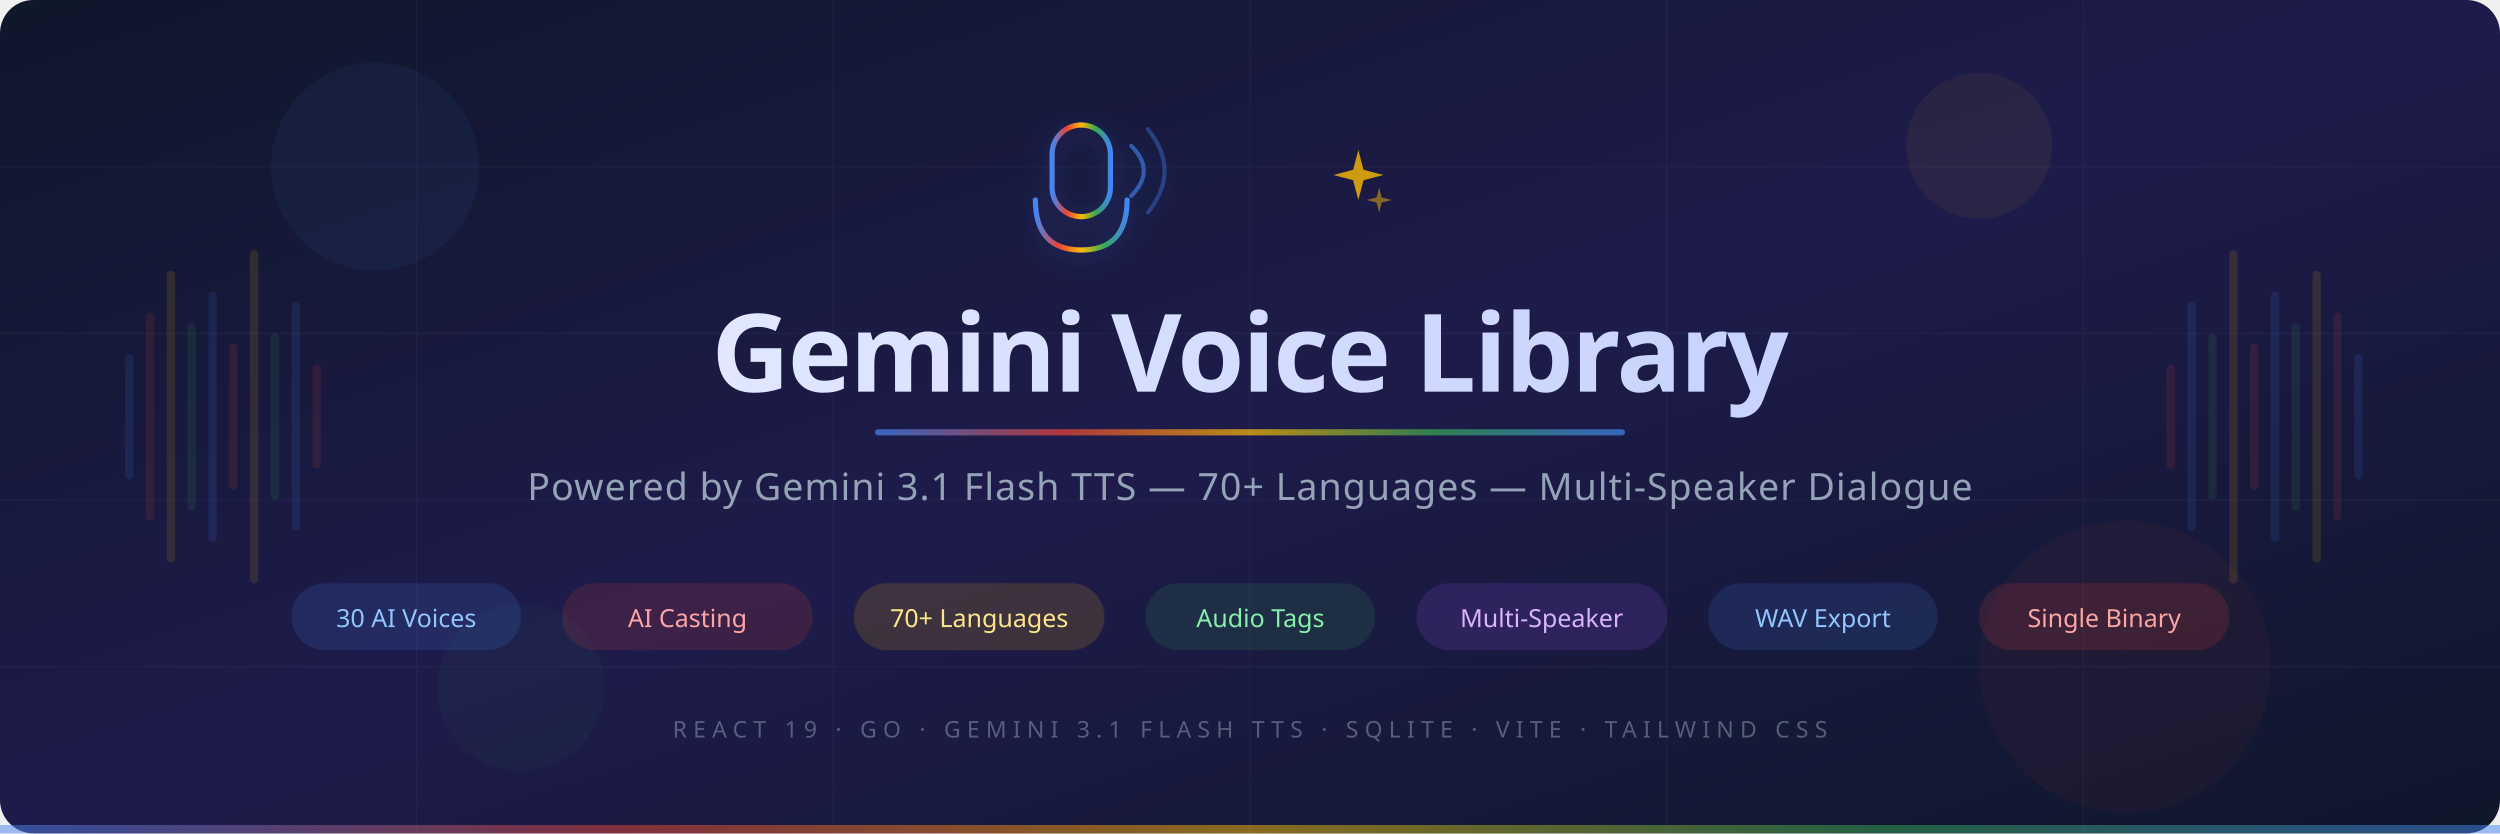
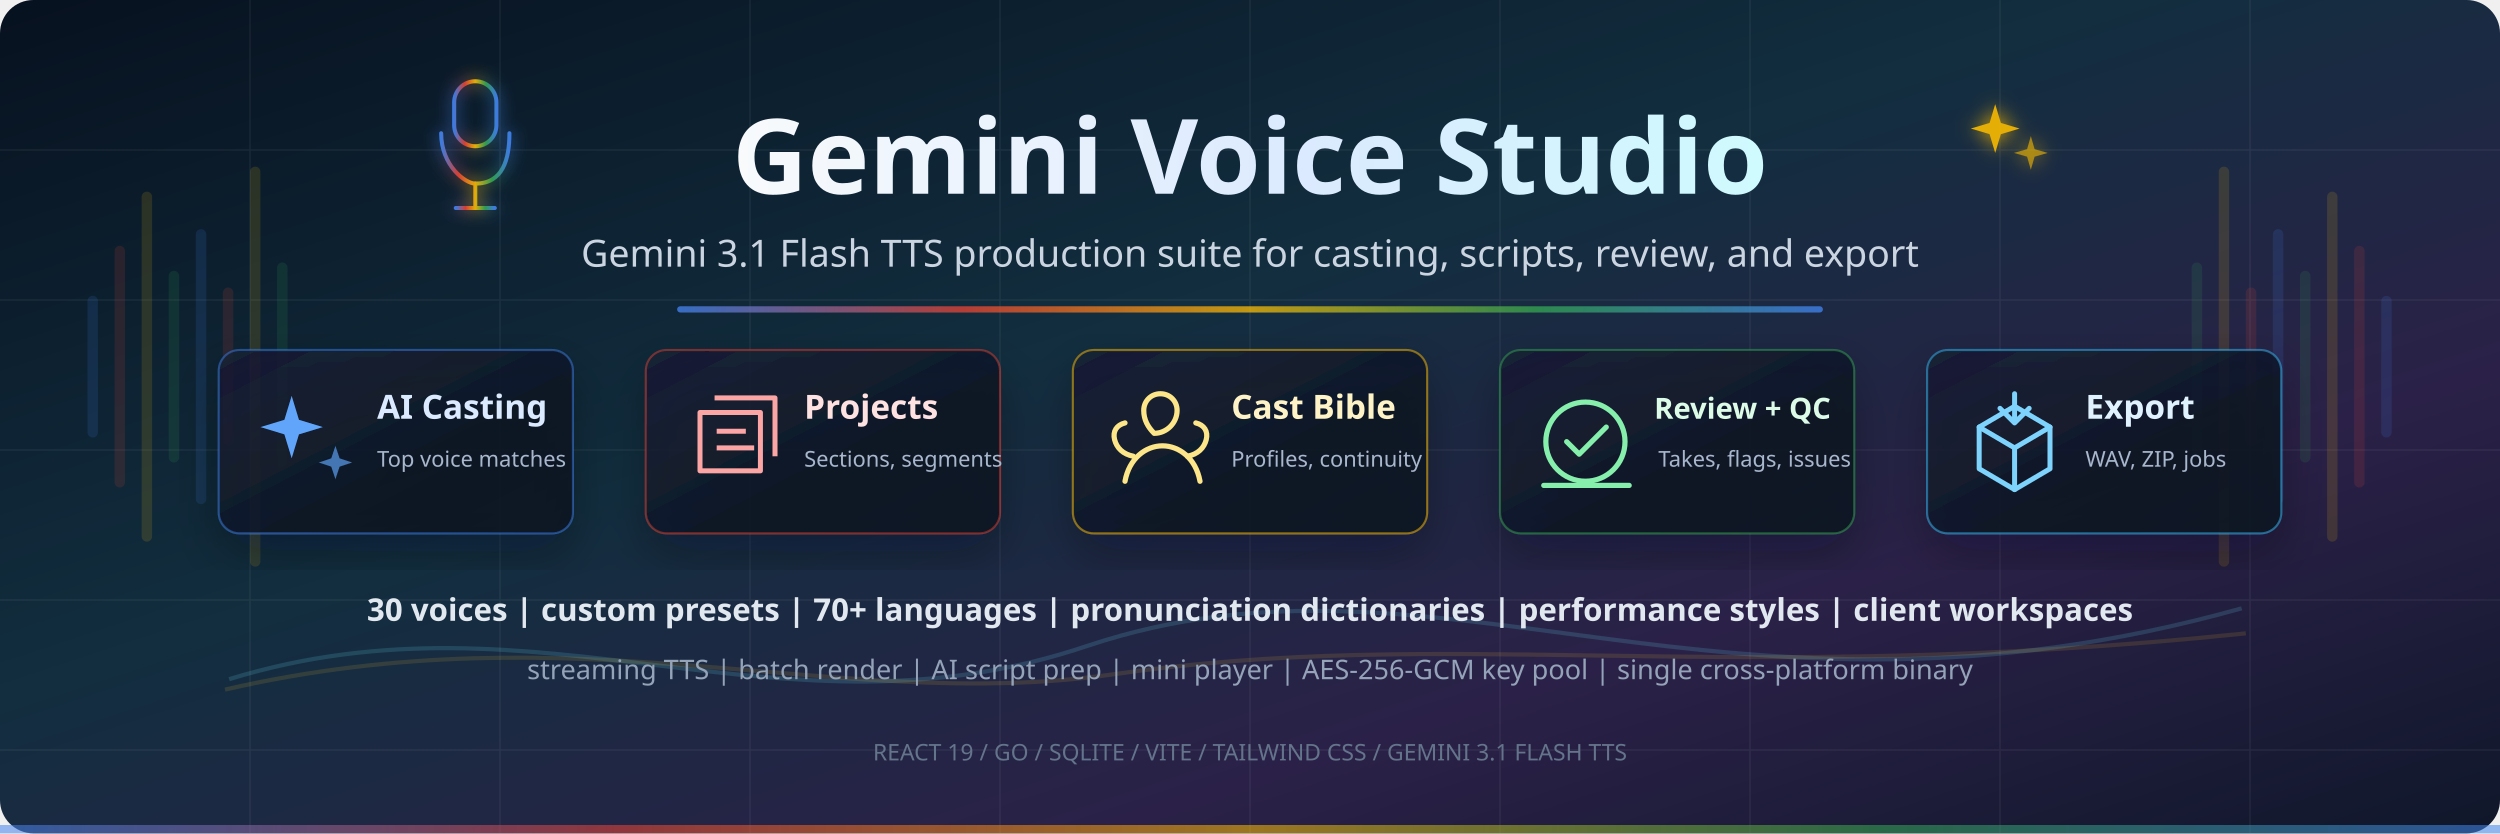
- <svg xmlns="http://www.w3.org/2000/svg" viewBox="0 0 1200 400" width="1200" height="400">
+ <svg xmlns="http://www.w3.org/2000/svg" viewBox="0 0 1200 400" width="1200" height="400" role="img" aria-labelledby="title desc">
  <defs>
    <linearGradient id="bg" x1="0%" y1="0%" x2="100%" y2="100%">
-       <stop offset="0%" stop-color="#0f172a" />
-       <stop offset="50%" stop-color="#1e1b4b" />
+       <stop offset="0%" stop-color="#07111f" />
+       <stop offset="42%" stop-color="#122e3f" />
+       <stop offset="72%" stop-color="#2b2148" />
      <stop offset="100%" stop-color="#0f172a" />
    </linearGradient>
    <linearGradient id="accent" x1="0%" y1="0%" x2="100%" y2="0%">
      <stop offset="0%" stop-color="#4285F4" />
      <stop offset="25%" stop-color="#EA4335" />
      <stop offset="50%" stop-color="#FBBC04" />
      <stop offset="75%" stop-color="#34A853" />
      <stop offset="100%" stop-color="#4285F4" />
    </linearGradient>
+     <linearGradient id="panel" x1="0%" y1="0%" x2="100%" y2="100%">
+       <stop offset="0%" stop-color="#172033" stop-opacity="0.82" />
+       <stop offset="100%" stop-color="#0b1220" stop-opacity="0.92" />
+     </linearGradient>
    <linearGradient id="titleGrad" x1="0%" y1="0%" x2="100%" y2="0%">
-       <stop offset="0%" stop-color="#e0e7ff" />
-       <stop offset="100%" stop-color="#c7d2fe" />
+       <stop offset="0%" stop-color="#f8fafc" />
+       <stop offset="55%" stop-color="#dbeafe" />
+       <stop offset="100%" stop-color="#cffafe" />
    </linearGradient>
-     <filter id="glow" x="-20%" y="-20%" width="140%" height="140%">
-       <feGaussianBlur stdDeviation="8" result="blur" />
+     <filter id="shadow" x="-20%" y="-20%" width="140%" height="140%">
+       <feDropShadow dx="0" dy="10" stdDeviation="12" flood-color="#020617" flood-opacity="0.35" />
+     </filter>
+     <filter id="softGlow" x="-60%" y="-60%" width="220%" height="220%">
+       <feGaussianBlur stdDeviation="5" result="blur" />
      <feComposite in="SourceGraphic" in2="blur" operator="over" />
    </filter>
-     <filter id="shadow">
-       <feDropShadow dx="0" dy="2" stdDeviation="6" flood-color="#4285F4" flood-opacity="0.3" />
-     </filter>
-     <clipPath id="waveClip">
+     <clipPath id="bannerClip">
      <rect x="0" y="0" width="1200" height="400" rx="16" />
    </clipPath>
  </defs>
  <rect width="1200" height="400" rx="16" fill="url(#bg)" />
-   <g opacity="0.04" clip-path="url(#waveClip)">
-     <line x1="0" y1="80" x2="1200" y2="80" stroke="#fff" stroke-width="0.5" />
-     <line x1="0" y1="160" x2="1200" y2="160" stroke="#fff" stroke-width="0.5" />
-     <line x1="0" y1="240" x2="1200" y2="240" stroke="#fff" stroke-width="0.5" />
-     <line x1="0" y1="320" x2="1200" y2="320" stroke="#fff" stroke-width="0.5" />
-     <line x1="200" y1="0" x2="200" y2="400" stroke="#fff" stroke-width="0.5" />
-     <line x1="400" y1="0" x2="400" y2="400" stroke="#fff" stroke-width="0.5" />
-     <line x1="600" y1="0" x2="600" y2="400" stroke="#fff" stroke-width="0.5" />
-     <line x1="800" y1="0" x2="800" y2="400" stroke="#fff" stroke-width="0.5" />
-     <line x1="1000" y1="0" x2="1000" y2="400" stroke="#fff" stroke-width="0.5" />
+   <g clip-path="url(#bannerClip)">
+     <g opacity="0.06">
+       <path d="M0 72 H1200 M0 144 H1200 M0 216 H1200 M0 288 H1200 M0 360 H1200" stroke="#ffffff" stroke-width="0.7" />
+       <path d="M120 0 V400 M240 0 V400 M360 0 V400 M480 0 V400 M600 0 V400 M720 0 V400 M840 0 V400 M960 0 V400 M1080 0 V400" stroke="#ffffff" stroke-width="0.7" />
+     </g>
+     <g opacity="0.14" transform="translate(42 176)">
+       <rect x="0" y="-34" width="5" height="68" rx="2.5" fill="#4285F4" />
+       <rect x="13" y="-58" width="5" height="116" rx="2.5" fill="#EA4335" />
+       <rect x="26" y="-84" width="5" height="168" rx="2.5" fill="#FBBC04" />
+       <rect x="39" y="-46" width="5" height="92" rx="2.5" fill="#34A853" />
+       <rect x="52" y="-66" width="5" height="132" rx="2.5" fill="#4285F4" />
+       <rect x="65" y="-38" width="5" height="76" rx="2.5" fill="#EA4335" />
+       <rect x="78" y="-96" width="5" height="192" rx="2.5" fill="#FBBC04" />
+       <rect x="91" y="-50" width="5" height="100" rx="2.5" fill="#34A853" />
+     </g>
+     <g opacity="0.14" transform="translate(1052 176)">
+       <rect x="0" y="-50" width="5" height="100" rx="2.5" fill="#34A853" />
+       <rect x="13" y="-96" width="5" height="192" rx="2.5" fill="#FBBC04" />
+       <rect x="26" y="-38" width="5" height="76" rx="2.5" fill="#EA4335" />
+       <rect x="39" y="-66" width="5" height="132" rx="2.5" fill="#4285F4" />
+       <rect x="52" y="-46" width="5" height="92" rx="2.5" fill="#34A853" />
+       <rect x="65" y="-84" width="5" height="168" rx="2.5" fill="#FBBC04" />
+       <rect x="78" y="-58" width="5" height="116" rx="2.5" fill="#EA4335" />
+       <rect x="91" y="-34" width="5" height="68" rx="2.5" fill="#4285F4" />
+     </g>
+     <path d="M110 326 C260 280 374 360 522 310 C690 254 826 362 1076 292" fill="none" stroke="#67e8f9" stroke-width="2" opacity="0.16" />
+     <path d="M108 331 C278 292 400 342 532 324 C696 300 828 330 1078 304" fill="none" stroke="#fbbf24" stroke-width="2" opacity="0.13" />
  </g>
-   <g opacity="0.12" transform="translate(60, 200)">
-     <rect x="0" y="-30" width="4" height="60" rx="2" fill="#4285F4" />
-     <rect x="10" y="-50" width="4" height="100" rx="2" fill="#EA4335" />
-     <rect x="20" y="-70" width="4" height="140" rx="2" fill="#FBBC04" />
-     <rect x="30" y="-45" width="4" height="90" rx="2" fill="#34A853" />
-     <rect x="40" y="-60" width="4" height="120" rx="2" fill="#4285F4" />
-     <rect x="50" y="-35" width="4" height="70" rx="2" fill="#EA4335" />
-     <rect x="60" y="-80" width="4" height="160" rx="2" fill="#FBBC04" />
-     <rect x="70" y="-40" width="4" height="80" rx="2" fill="#34A853" />
-     <rect x="80" y="-55" width="4" height="110" rx="2" fill="#4285F4" />
-     <rect x="90" y="-25" width="4" height="50" rx="2" fill="#EA4335" />
-   </g>
-   <g opacity="0.12" transform="translate(1040, 200)">
-     <rect x="0" y="-25" width="4" height="50" rx="2" fill="#EA4335" />
-     <rect x="10" y="-55" width="4" height="110" rx="2" fill="#4285F4" />
-     <rect x="20" y="-40" width="4" height="80" rx="2" fill="#34A853" />
-     <rect x="30" y="-80" width="4" height="160" rx="2" fill="#FBBC04" />
-     <rect x="40" y="-35" width="4" height="70" rx="2" fill="#EA4335" />
-     <rect x="50" y="-60" width="4" height="120" rx="2" fill="#4285F4" />
-     <rect x="60" y="-45" width="4" height="90" rx="2" fill="#34A853" />
-     <rect x="70" y="-70" width="4" height="140" rx="2" fill="#FBBC04" />
-     <rect x="80" y="-50" width="4" height="100" rx="2" fill="#EA4335" />
-     <rect x="90" y="-30" width="4" height="60" rx="2" fill="#4285F4" />
-   </g>
-   <circle cx="180" cy="80" r="50" fill="#4285F4" opacity="0.06" />
-   <circle cx="1020" cy="320" r="70" fill="#EA4335" opacity="0.05" />
-   <circle cx="950" cy="70" r="35" fill="#FBBC04" opacity="0.06" />
-   <circle cx="250" cy="330" r="40" fill="#34A853" opacity="0.05" />
-   <g transform="translate(505, 60)" filter="url(#shadow)">
-     <rect x="0" y="0" width="28" height="44" rx="14" fill="none" stroke="url(#accent)" stroke-width="2.5" />
-     <path d="M-8 36 Q-8 60 14 60 Q36 60 36 36" fill="none" stroke="url(#accent)" stroke-width="2.5" stroke-linecap="round" />
-     <line x1="14" y1="60" x2="14" y2="74" stroke="url(#accent)" stroke-width="2.5" stroke-linecap="round" />
-     <line x1="2" y1="74" x2="26" y2="74" stroke="url(#accent)" stroke-width="2.5" stroke-linecap="round" />
-     <path d="M38 10 Q50 22 38 34" fill="none" stroke="#4285F4" stroke-width="2" opacity="0.6" stroke-linecap="round" />
-     <path d="M46 2 Q62 22 46 42" fill="none" stroke="#4285F4" stroke-width="2" opacity="0.35" stroke-linecap="round" />
-   </g>
-   <g transform="translate(640, 72)" opacity="0.8">
-     <path d="M12 0 L14.5 9.5 L24 12 L14.5 14.5 L12 24 L9.5 14.5 L0 12 L9.5 9.5 Z" fill="#FBBC04" />
-     <path d="M22 18 L23.2 22.8 L28 24 L23.2 25.2 L22 30 L20.8 25.2 L16 24 L20.8 22.8 Z" fill="#FBBC04" opacity="0.6" />
-   </g>
-   <text x="600" y="188" text-anchor="middle" font-family="'Segoe UI', system-ui, -apple-system, sans-serif" font-weight="700" font-size="52" fill="url(#titleGrad)" letter-spacing="-1">
-     Gemini Voice Library
-   </text>
-   <rect x="420" y="206" width="360" height="3" rx="1.5" fill="url(#accent)" opacity="0.7" />
-   <text x="600" y="240" text-anchor="middle" font-family="'Segoe UI', system-ui, -apple-system, sans-serif" font-weight="400" font-size="18" fill="#94a3b8" letter-spacing="0.5">
-     Powered by Gemini 3.1 Flash TTS — 70+ Languages — Multi-Speaker Dialogue
-   </text>
-   <g transform="translate(600, 280)" font-family="'Segoe UI', system-ui, -apple-system, sans-serif" font-size="12" font-weight="500">
-     <g transform="translate(-460, 0)">
-       <rect x="0" y="0" width="110" height="32" rx="16" fill="#4285F4" opacity="0.15" stroke="#4285F4" stroke-width="0.8" stroke-opacity="0.3" />
-       <text x="55" y="21" text-anchor="middle" fill="#93c5fd">30 AI Voices</text>
+   <g font-family="'Segoe UI', system-ui, -apple-system, BlinkMacSystemFont, sans-serif">
+     <g transform="translate(600 32)" text-anchor="middle">
+       <g transform="translate(-382 7) scale(0.78)" opacity="0.9" filter="url(#softGlow)">
+         <rect x="0" y="0" width="26" height="40" rx="13" fill="none" stroke="url(#accent)" stroke-width="2.5" />
+         <path d="M-8 32 C-8 52 7 63 13 63 C30 63 34 48 34 32" fill="none" stroke="url(#accent)" stroke-width="2.5" stroke-linecap="round" />
+         <path d="M13 63 V78 M1 78 H25" stroke="url(#accent)" stroke-width="2.5" stroke-linecap="round" />
+       </g>
+       <g transform="translate(346 18) scale(0.9)" opacity="0.9" filter="url(#softGlow)">
+         <path d="M13 0 L16 10 L26 13 L16 16 L13 26 L10 16 L0 13 L10 10 Z" fill="#FBBC04" />
+         <path d="M32 17 L34 24 L41 26 L34 28 L32 35 L30 28 L23 26 L30 24 Z" fill="#FBBC04" opacity="0.65" />
+       </g>
+       <text x="0" y="61" font-weight="700" font-size="50" fill="url(#titleGrad)" letter-spacing="0">Gemini Voice Studio</text>
+       <text x="0" y="96" font-weight="400" font-size="18" fill="#cbd5e1" letter-spacing="0">Gemini 3.1 Flash TTS production suite for casting, scripts, review, and export</text>
+       <rect x="-275" y="115" width="550" height="3" rx="1.5" fill="url(#accent)" opacity="0.75" />
    </g>
-     <g transform="translate(-330, 0)">
-       <rect x="0" y="0" width="120" height="32" rx="16" fill="#EA4335" opacity="0.15" stroke="#EA4335" stroke-width="0.8" stroke-opacity="0.3" />
-       <text x="60" y="21" text-anchor="middle" fill="#fca5a5">AI Casting</text>
+     <g transform="translate(105 168)" filter="url(#shadow)">
+       <path d="M170 44 H205 M375 44 H410 M580 44 H615 M785 44 H820" stroke="url(#accent)" stroke-width="3" stroke-linecap="round" opacity="0.7" />
+       <g transform="translate(0 0)">
+         <rect width="170" height="88" rx="10" fill="url(#panel)" stroke="#4285F4" stroke-width="1" stroke-opacity="0.45" />
+         <g transform="translate(20 22)">
+           <path d="M15 0 L18.5 11.5 L30 15 L18.5 18.5 L15 30 L11.5 18.5 L0 15 L11.5 11.5 Z" fill="#60a5fa" />
+           <path d="M36 24 L38 30 L44 32 L38 34 L36 40 L34 34 L28 32 L34 30 Z" fill="#60a5fa" opacity="0.65" />
+         </g>
+         <text x="76" y="33" font-weight="700" font-size="16" fill="#dbeafe" letter-spacing="0">AI Casting</text>
+         <text x="76" y="56" font-weight="400" font-size="10.5" fill="#a8b7cc" letter-spacing="0">Top voice matches</text>
+       </g>
+       <g transform="translate(205 0)">
+         <rect width="170" height="88" rx="10" fill="url(#panel)" stroke="#EA4335" stroke-width="1" stroke-opacity="0.45" />
+         <g transform="translate(20 23)" fill="none" stroke="#fca5a5" stroke-width="2.4" stroke-linejoin="round">
+           <path d="M6 7 H35 V35 H6 Z" />
+           <path d="M13 0 H42 V28" />
+           <path d="M14 16 H28 M14 24 H32" />
+         </g>
+         <text x="76" y="33" font-weight="700" font-size="16" fill="#fee2e2" letter-spacing="0">Projects</text>
+         <text x="76" y="56" font-weight="400" font-size="10.5" fill="#a8b7cc" letter-spacing="0">Sections, segments</text>
+       </g>
+       <g transform="translate(410 0)">
+         <rect width="170" height="88" rx="10" fill="url(#panel)" stroke="#FBBC04" stroke-width="1" stroke-opacity="0.5" />
+         <g transform="translate(20 21)" fill="none" stroke="#fde68a" stroke-width="2.5" stroke-linecap="round" stroke-linejoin="round">
+           <path d="M19 19 C25 19 30 14 30 8 C30 3.5 26.5 0 22 0 C17.5 0 14 3.5 14 8 C14 12.5 16 16 19 19 Z" />
+           <path d="M5 42 C7 31 15 25 23 25 C31 25 39 31 41 42" />
+           <path d="M5 14 C1 15 -1 18 0 22 C1 26 4 29 9 30" />
+           <path d="M39 14 C43 15 45 18 44 22 C43 26 40 29 35 30" />
+         </g>
+         <text x="76" y="33" font-weight="700" font-size="16" fill="#fef3c7" letter-spacing="0">Cast Bible</text>
+         <text x="76" y="56" font-weight="400" font-size="10.5" fill="#a8b7cc" letter-spacing="0">Profiles, continuity</text>
+       </g>
+       <g transform="translate(615 0)">
+         <rect width="170" height="88" rx="10" fill="url(#panel)" stroke="#34A853" stroke-width="1" stroke-opacity="0.48" />
+         <g transform="translate(20 23)" fill="none" stroke="#86efac" stroke-width="2.5" stroke-linecap="round" stroke-linejoin="round">
+           <circle cx="21" cy="21" r="19" />
+           <path d="M12 21 L18 27 L31 14" />
+           <path d="M1 42 H42" />
+         </g>
+         <text x="74" y="33" font-weight="700" font-size="14" fill="#dcfce7" letter-spacing="0">Review + QC</text>
+         <text x="76" y="56" font-weight="400" font-size="10.5" fill="#a8b7cc" letter-spacing="0">Takes, flags, issues</text>
+       </g>
+       <g transform="translate(820 0)">
+         <rect width="170" height="88" rx="10" fill="url(#panel)" stroke="#38bdf8" stroke-width="1" stroke-opacity="0.48" />
+         <g transform="translate(20 21)" fill="none" stroke="#7dd3fc" stroke-width="2.4" stroke-linecap="round" stroke-linejoin="round">
+           <path d="M5 16 L22 6 L39 16 V36 L22 46 L5 36 Z" />
+           <path d="M5 16 L22 26 L39 16" />
+           <path d="M22 26 V46" />
+           <path d="M22 0 V14 M15 7 L22 14 L29 7" />
+         </g>
+         <text x="76" y="33" font-weight="700" font-size="16" fill="#e0f2fe" letter-spacing="0">Export</text>
+         <text x="76" y="56" font-weight="400" font-size="10.5" fill="#a8b7cc" letter-spacing="0">WAV, ZIP, jobs</text>
+       </g>
    </g>
-     <g transform="translate(-190, 0)">
-       <rect x="0" y="0" width="120" height="32" rx="16" fill="#FBBC04" opacity="0.15" stroke="#FBBC04" stroke-width="0.8" stroke-opacity="0.3" />
-       <text x="60" y="21" text-anchor="middle" fill="#fde68a">70+ Languages</text>
+     <g transform="translate(600 298)" text-anchor="middle">
+       <text x="0" y="0" font-size="15" font-weight="600" fill="#e2e8f0" letter-spacing="0">30 voices | custom presets | 70+ languages | pronunciation dictionaries | performance styles | client workspaces</text>
+       <text x="0" y="28" font-size="13" font-weight="400" fill="#94a3b8" letter-spacing="0">streaming TTS | batch render | AI script prep | mini player | AES-256-GCM key pool | single cross-platform binary</text>
    </g>
-     <g transform="translate(-50, 0)">
-       <rect x="0" y="0" width="110" height="32" rx="16" fill="#34A853" opacity="0.15" stroke="#34A853" stroke-width="0.8" stroke-opacity="0.3" />
-       <text x="55" y="21" text-anchor="middle" fill="#86efac">Audio Tags</text>
-     </g>
-     <g transform="translate(80, 0)">
-       <rect x="0" y="0" width="120" height="32" rx="16" fill="#a855f7" opacity="0.15" stroke="#a855f7" stroke-width="0.8" stroke-opacity="0.3" />
-       <text x="60" y="21" text-anchor="middle" fill="#d8b4fe">Multi-Speaker</text>
-     </g>
-     <g transform="translate(220, 0)">
-       <rect x="0" y="0" width="110" height="32" rx="16" fill="#4285F4" opacity="0.15" stroke="#4285F4" stroke-width="0.8" stroke-opacity="0.3" />
-       <text x="55" y="21" text-anchor="middle" fill="#93c5fd">WAV Export</text>
-     </g>
-     <g transform="translate(350, 0)">
-       <rect x="0" y="0" width="120" height="32" rx="16" fill="#EA4335" opacity="0.15" stroke="#EA4335" stroke-width="0.8" stroke-opacity="0.3" />
-       <text x="60" y="21" text-anchor="middle" fill="#fca5a5">Single Binary</text>
-     </g>
-   </g>
-   <g transform="translate(600, 340)" font-family="'Segoe UI', system-ui, -apple-system, sans-serif" font-size="11" font-weight="400" opacity="0.5">
-     <text x="0" y="14" text-anchor="middle" fill="#94a3b8" letter-spacing="3">
-       REACT 19  ·  GO  ·  GEMINI 3.1 FLASH TTS  ·  SQLITE  ·  VITE  ·  TAILWIND CSS
+     <text x="600" y="365" text-anchor="middle" font-size="11" font-weight="500" fill="#64748b" letter-spacing="0">
+       REACT 19  /  GO  /  SQLITE  /  VITE  /  TAILWIND CSS  /  GEMINI 3.1 FLASH TTS
    </text>
  </g>
-   <rect x="0" y="396" width="1200" height="4" rx="0" fill="url(#accent)" opacity="0.5" />
+   <rect x="0" y="396" width="1200" height="4" fill="url(#accent)" opacity="0.55" />
</svg>
